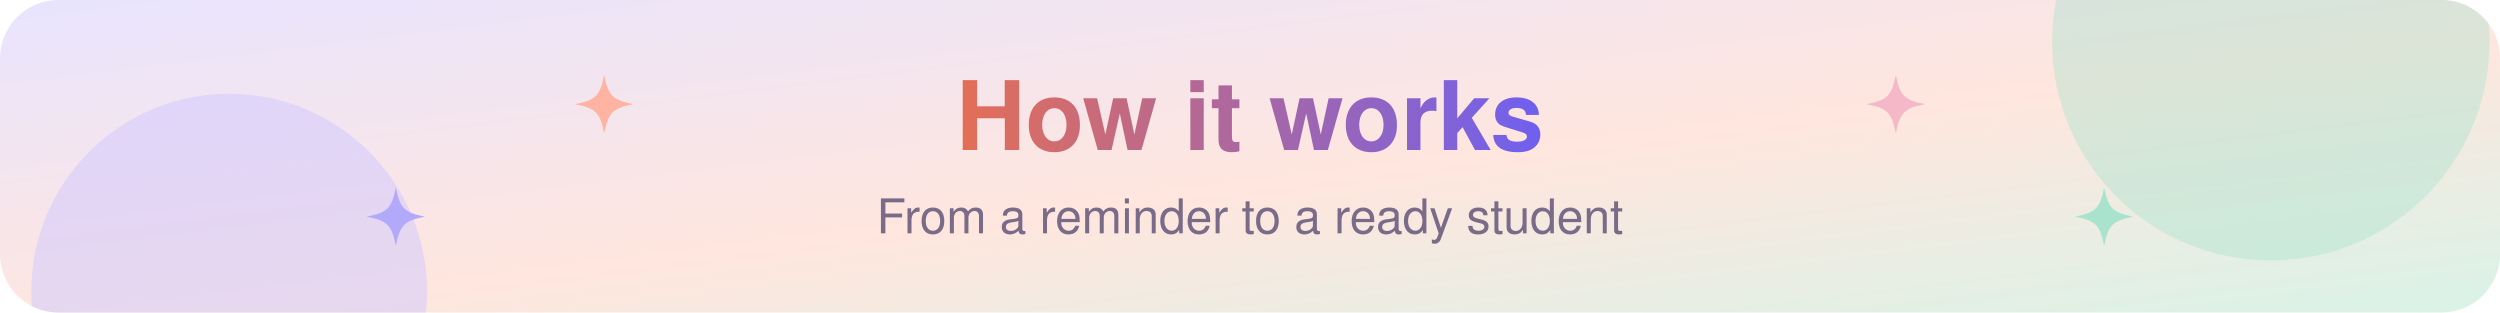
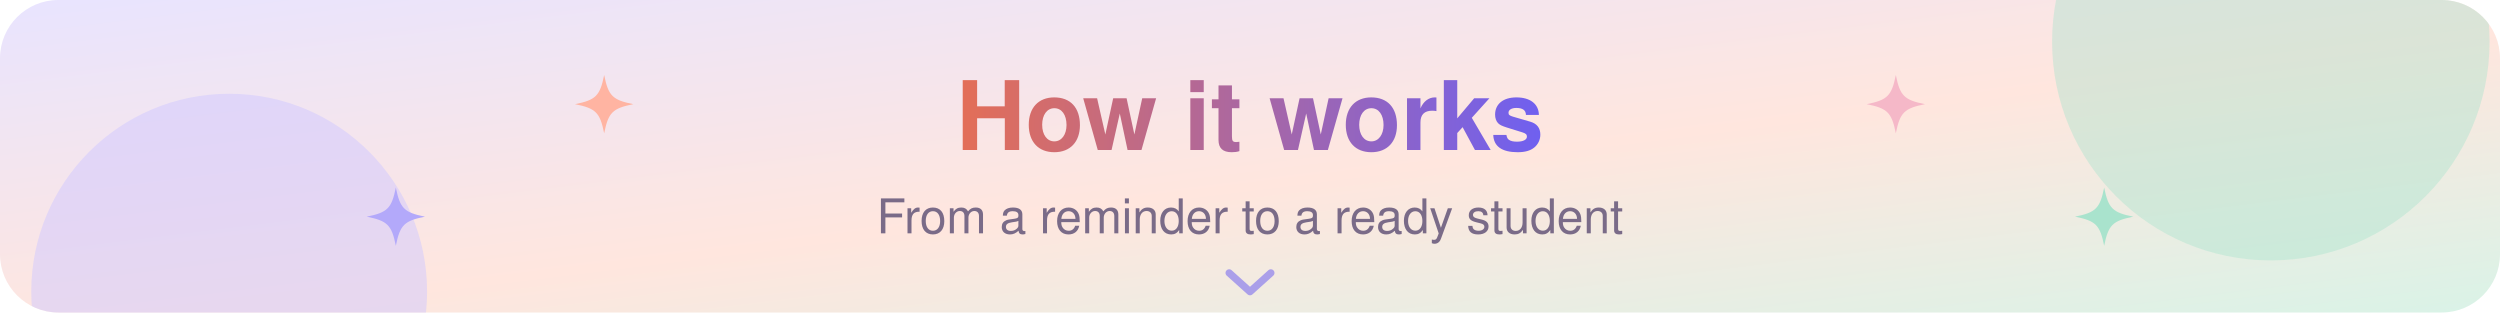
<svg xmlns="http://www.w3.org/2000/svg" viewBox="0 0 1200 150" width="1200" height="150" role="img" aria-label="How it works">
  <defs>
    <linearGradient id="bg" x1="0" y1="0" x2="1" y2="1">
      <stop offset="0" stop-color="#E8E4FF" />
      <stop offset=".55" stop-color="#FFE6DE" />
      <stop offset="1" stop-color="#D9F3E7" />
    </linearGradient>
    <linearGradient id="t" x1="0" y1="0" x2="1" y2="0">
      <stop offset="0" stop-color="#E36E57" />
      <stop offset="1" stop-color="#6F60F0" />
    </linearGradient>
    <clipPath id="c">
      <rect width="1200" height="150" rx="28" />
    </clipPath>
    <path id="s" d="M0-14C2-4 4-2 14 0 4 2 2 4 0 14-2 4-4 2-14 0-4-2-2-4 0-14Z" />
    <path id="pin" d="M0 0C-5-9-22-20-22-37a22 22 0 0 1 44 0C22-20 5-9 0 0Z" />
  </defs>
  <style>
.blob{animation:drift 11s ease-in-out infinite alternate}.b2{animation-duration:14s;animation-direction:alternate-reverse}.b3{animation-duration:17s}
.bob{animation:bob 3.4s ease-in-out infinite}.d1{animation-delay:-.9s}.d2{animation-delay:-1.8s}.d3{animation-delay:-2.6s}
.walk{stroke-dasharray:3 15;animation:walk 3s linear infinite}
.tw{animation:tw 3.2s ease-in-out infinite}.t2{animation-delay:-1s}.t3{animation-delay:-2s}
.rise{animation:rise .9s ease-out both}.r2{animation-delay:.2s}
@keyframes drift{to{transform:translate(40px,-20px) scale(1.12)}}
@keyframes bob{0%,100%{transform:translateY(0)}50%{transform:translateY(-10px)}}
@keyframes walk{to{stroke-dashoffset:-54}}
@keyframes tw{0%,100%{opacity:.35}50%{opacity:1}}
@keyframes rise{from{opacity:0;transform:translateY(16px)}}
@media (prefers-reduced-motion:reduce){*{animation:none!important}}
</style>
  <g clip-path="url(#c)">
    <rect width="1200" height="150" fill="url(#bg)" />
    <circle class="blob" cx="110" cy="140" r="95" fill="#CFC8FF" opacity=".5" />
    <circle class="blob b2" cx="1090" cy="20" r="105" fill="#A9E3CD" opacity=".42" />
    <use class="tw" href="#s" x="290" y="50" fill="#FFB4A2" />
    <use class="tw t2" href="#s" x="190" y="104" fill="#B3A9FA" />
    <use class="tw t3" href="#s" x="910" y="50" fill="#F5B8C8" />
    <use class="tw" href="#s" x="1010" y="104" fill="#A9E3CD" />
    <g font-family="-apple-system,BlinkMacSystemFont,'Segoe UI',Helvetica,Arial,sans-serif" text-anchor="middle">
      <text x="600" y="72.0" font-size="46" font-weight="800" fill="url(#t)">How it works</text>
      <text x="600" y="112.0" font-size="23" fill="#7A6B88">From a reminder to a ready student</text>
    </g>
+     <g transform="translate(600 136)">
+       <g class="bob">
+         <path d="M-10-5l10 9 10-9" fill="none" stroke="#6F60F0" stroke-opacity=".55" stroke-width="3.5" stroke-linecap="round" stroke-linejoin="round" />
+       </g>
+     </g>
  </g>
</svg>
